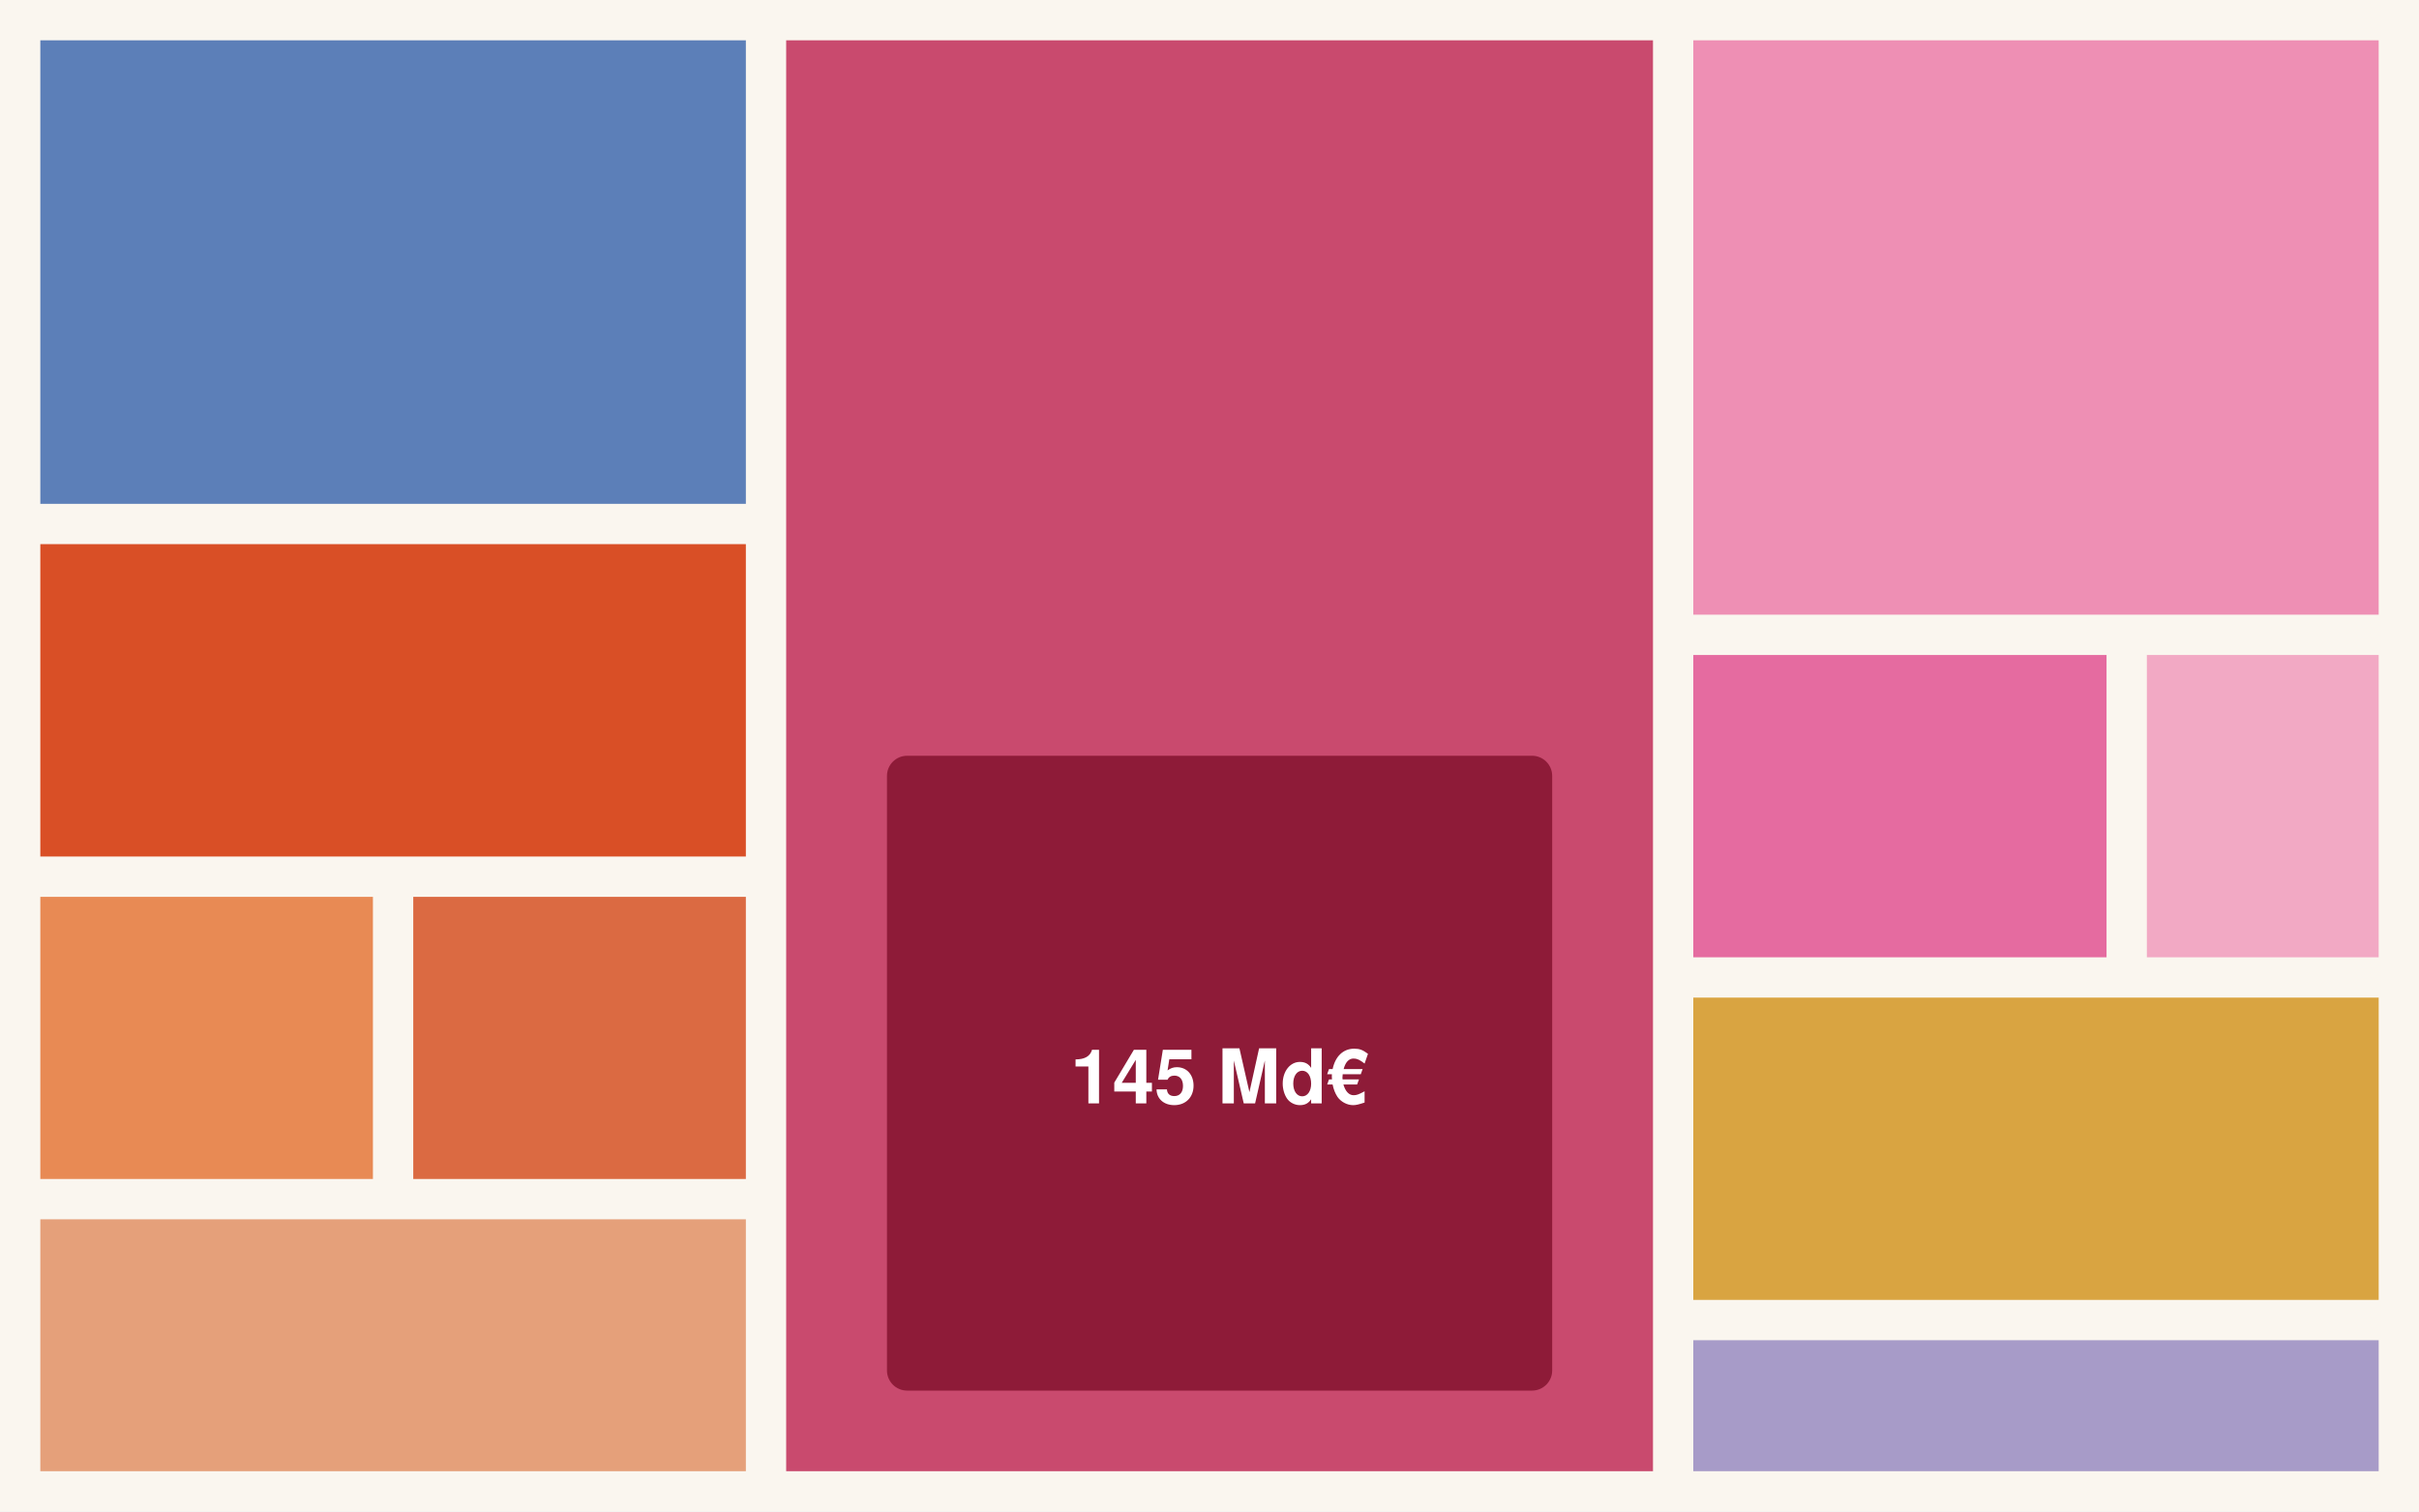
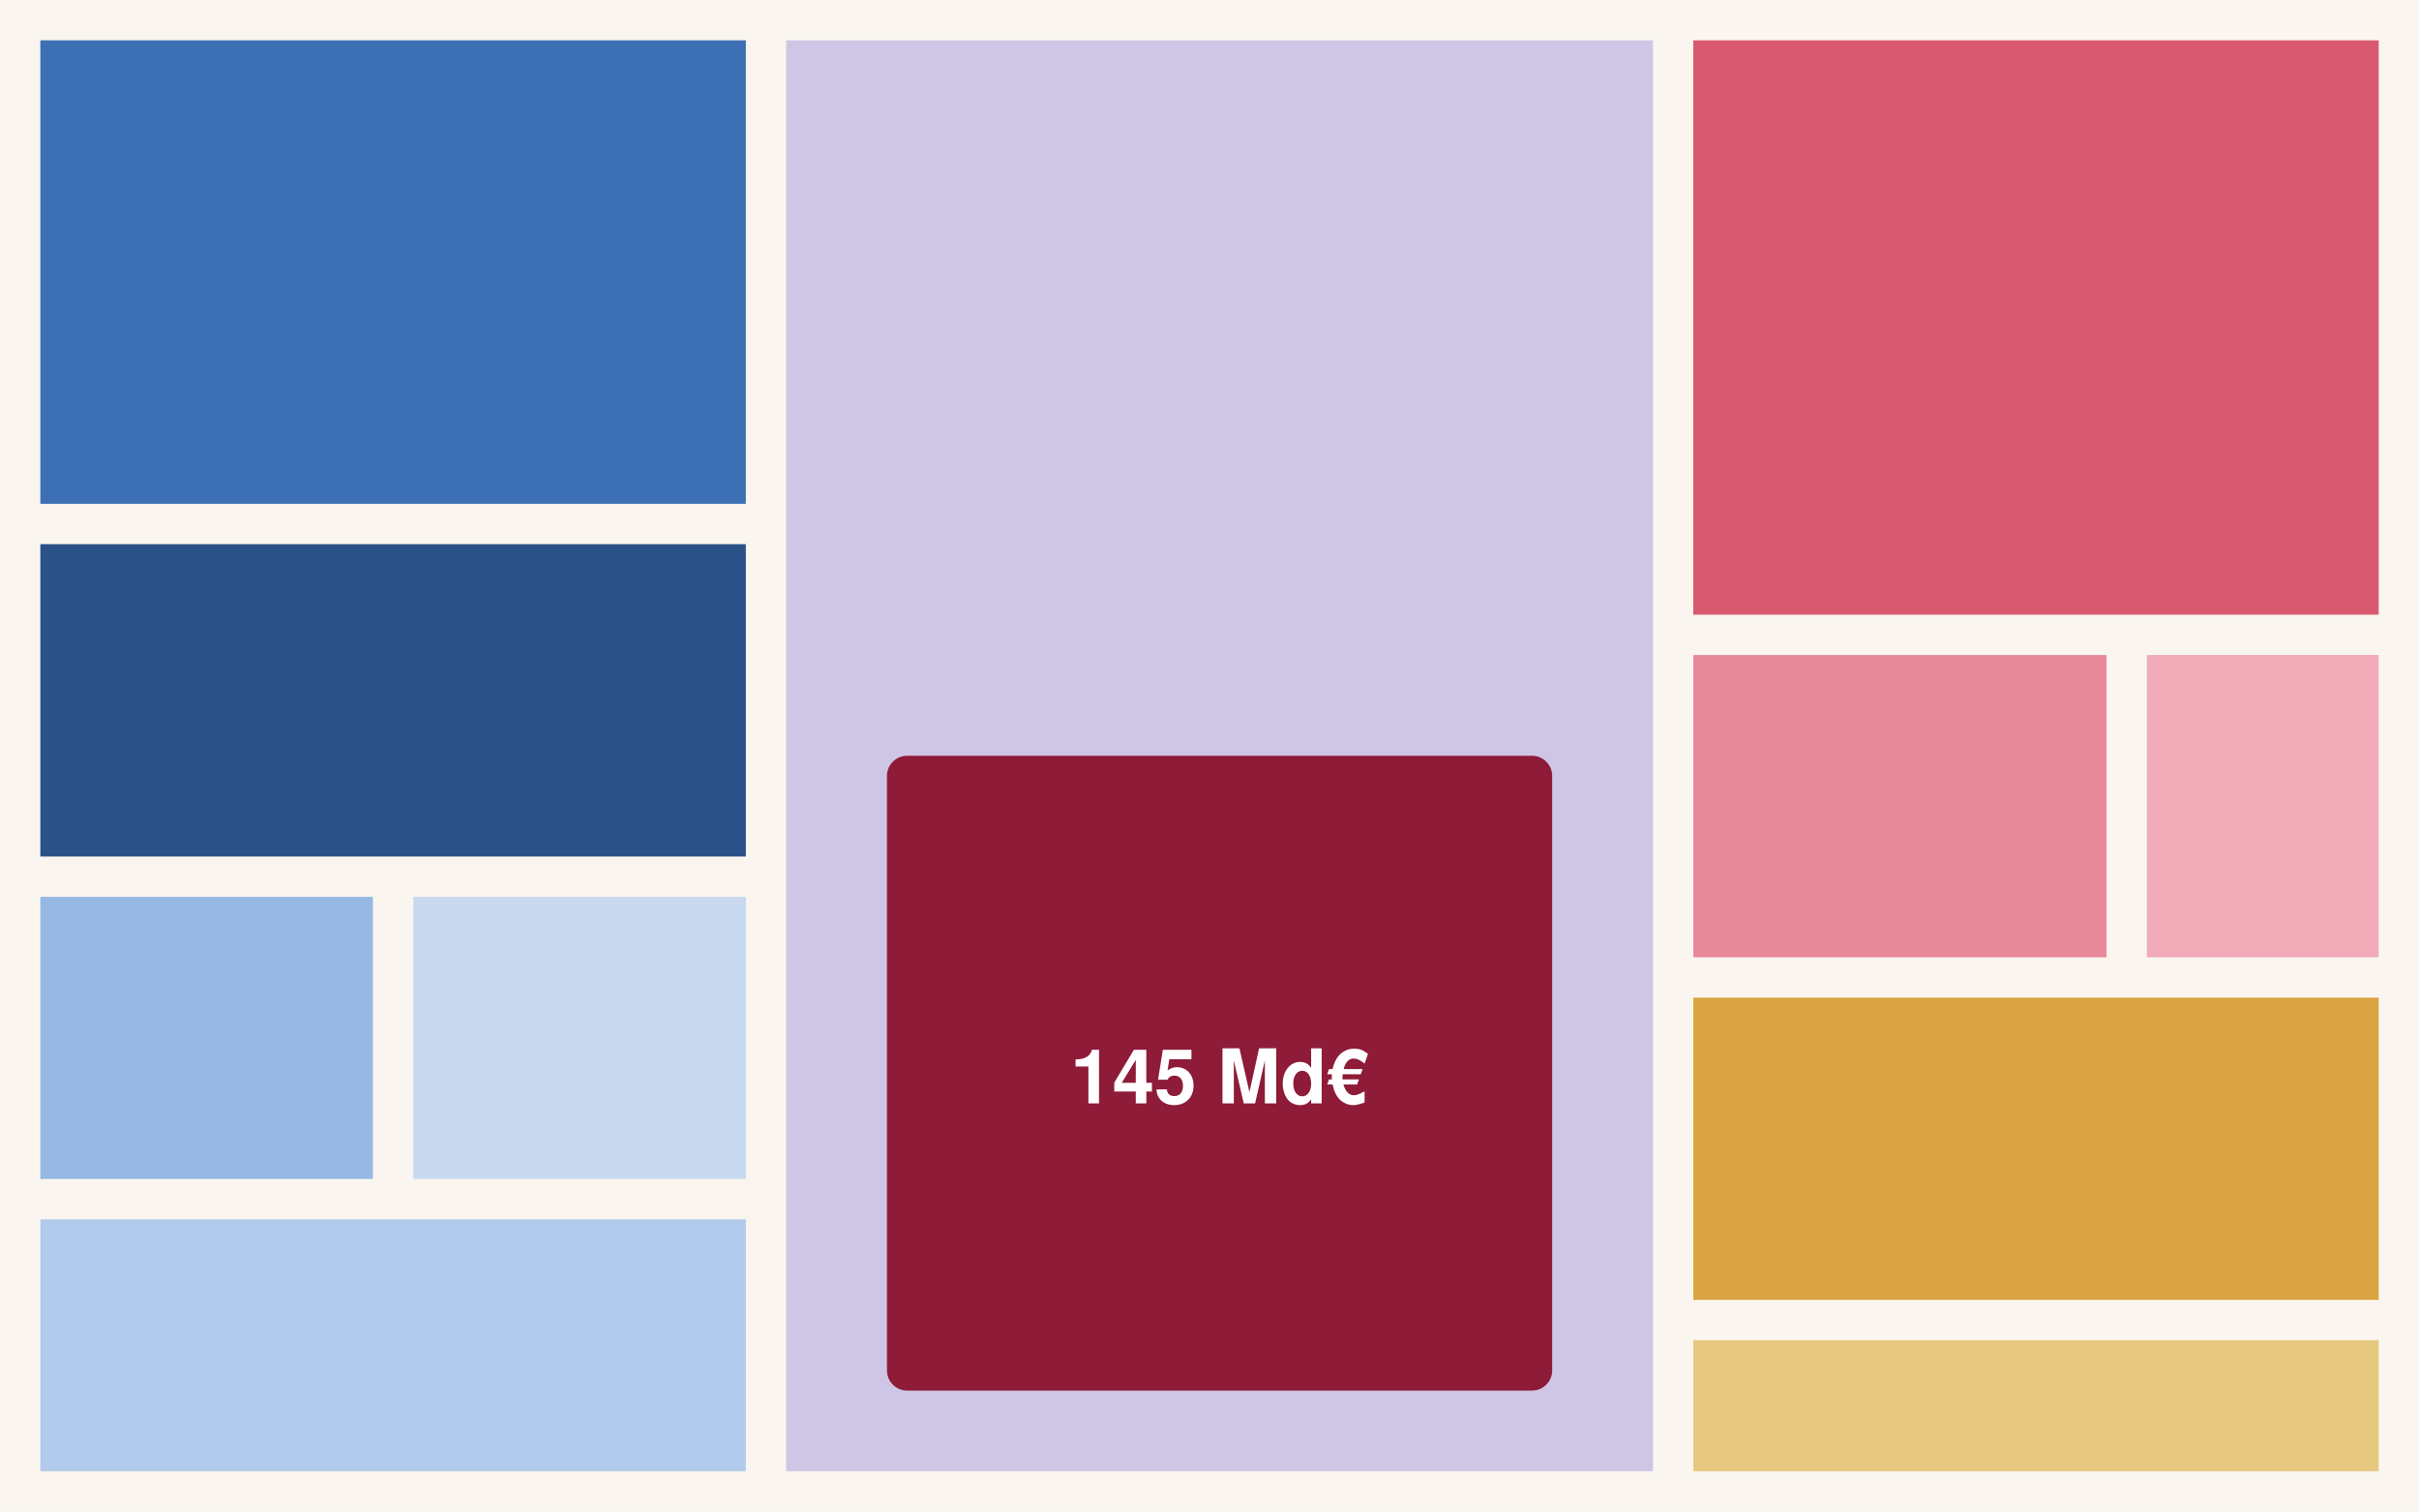
<svg xmlns="http://www.w3.org/2000/svg" viewBox="0 0 480 300" width="480" height="300" role="img" aria-label="Aperçu du Mondrian des dépenses">
  <rect width="480" height="300" fill="#FAF6EF" />
  <g stroke="#FAF6EF" stroke-width="4">
-     <rect x="6" y="6" width="144" height="96" fill="#5C7FB8" />
-     <rect x="6" y="106" width="144" height="66" fill="#D94F26" />
-     <rect x="6" y="176" width="70" height="60" fill="#E88A54" />
-     <rect x="80" y="176" width="70" height="60" fill="#DB6A42" />
-     <rect x="6" y="240" width="144" height="54" fill="#E5A07A" />
-     <rect x="154" y="6" width="176" height="288" fill="#C94A6E" />
-     <rect x="334" y="6" width="140" height="118" fill="#EE8FB4" />
-     <rect x="334" y="128" width="86" height="64" fill="#E56BA0" />
-     <rect x="424" y="128" width="50" height="64" fill="#F2A9C4" />
+     <rect x="6" y="6" width="144" height="96" fill="#3D6FB4" />
+     <rect x="6" y="106" width="144" height="66" fill="#2B5189" />
+     <rect x="6" y="176" width="70" height="60" fill="#96B8E3" />
+     <rect x="80" y="176" width="70" height="60" fill="#C8D9F0" />
+     <rect x="6" y="240" width="144" height="54" fill="#B2CAEB" />
+     <rect x="154" y="6" width="176" height="288" fill="#CFC6E6" />
+     <rect x="334" y="6" width="140" height="118" fill="#D95970" />
+     <rect x="334" y="128" width="86" height="64" fill="#E8899B" />
+     <rect x="424" y="128" width="50" height="64" fill="#F0AAB8" />
    <rect x="334" y="196" width="140" height="64" fill="#D9A441" />
-     <rect x="334" y="264" width="140" height="30" fill="#A79BC8" />
+     <rect x="334" y="264" width="140" height="30" fill="#E6C97F" />
  </g>
  <rect x="176" y="150" width="132" height="126" rx="4" fill="#8E1B38" />
  <text x="242" y="219" text-anchor="middle" font-family="Helvetica,Arial" font-size="15" font-weight="800" fill="#FFFFFF">145 Md€</text>
</svg>
